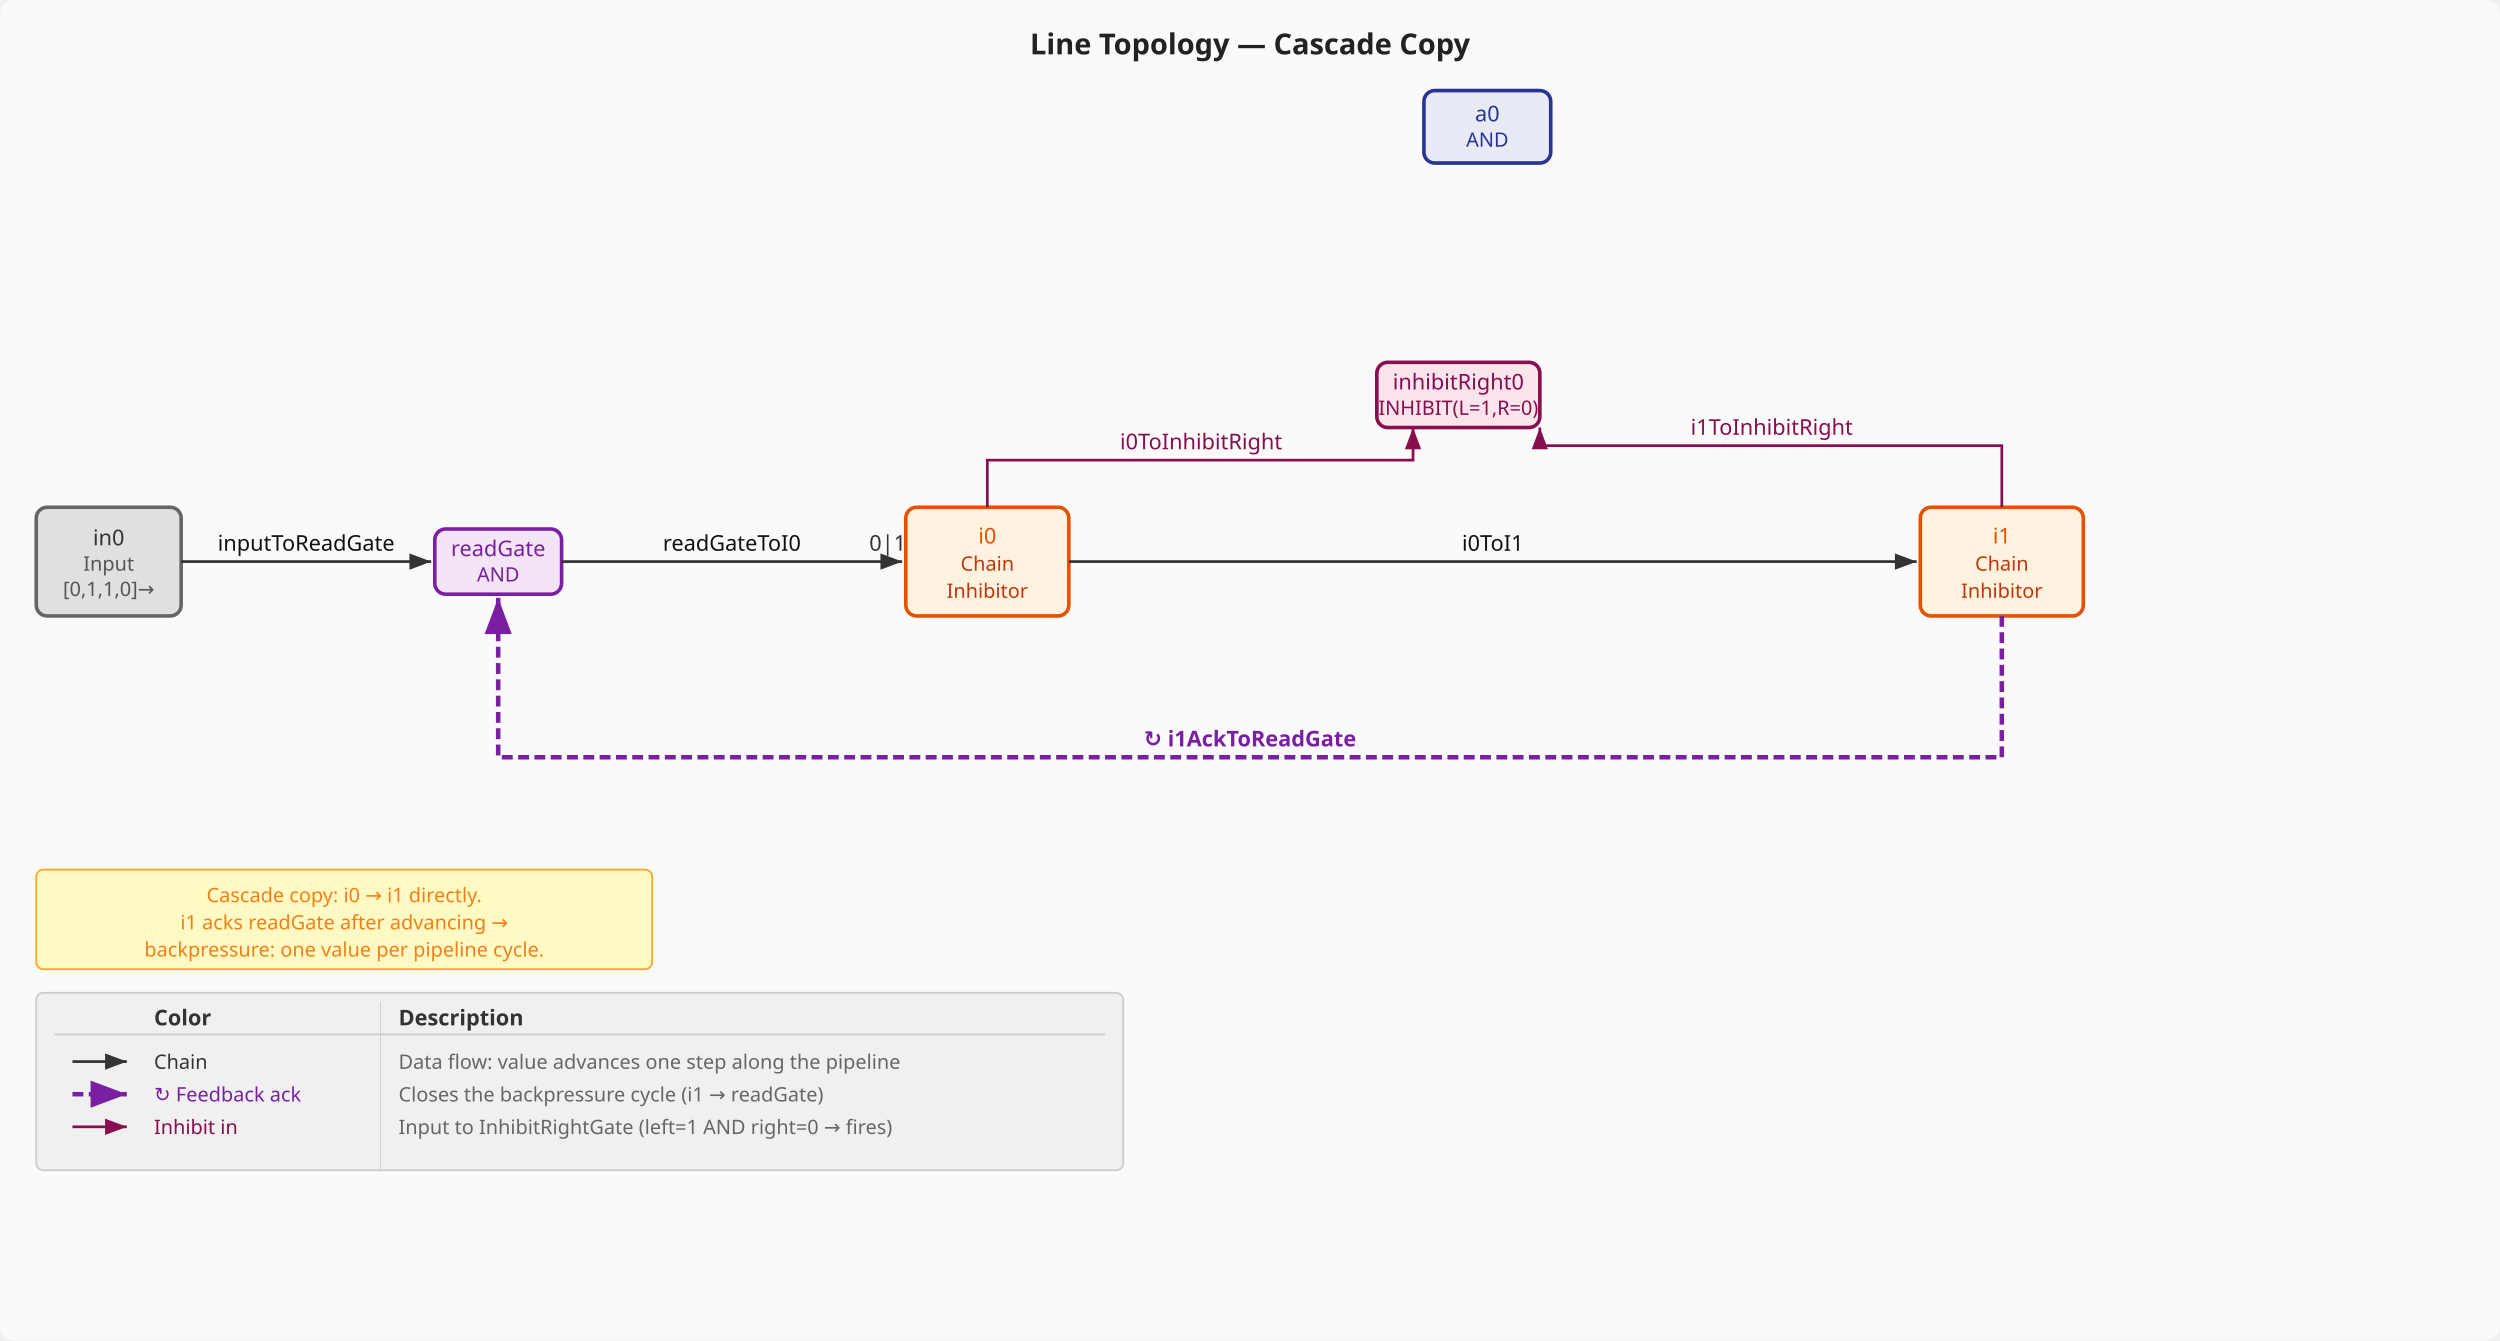
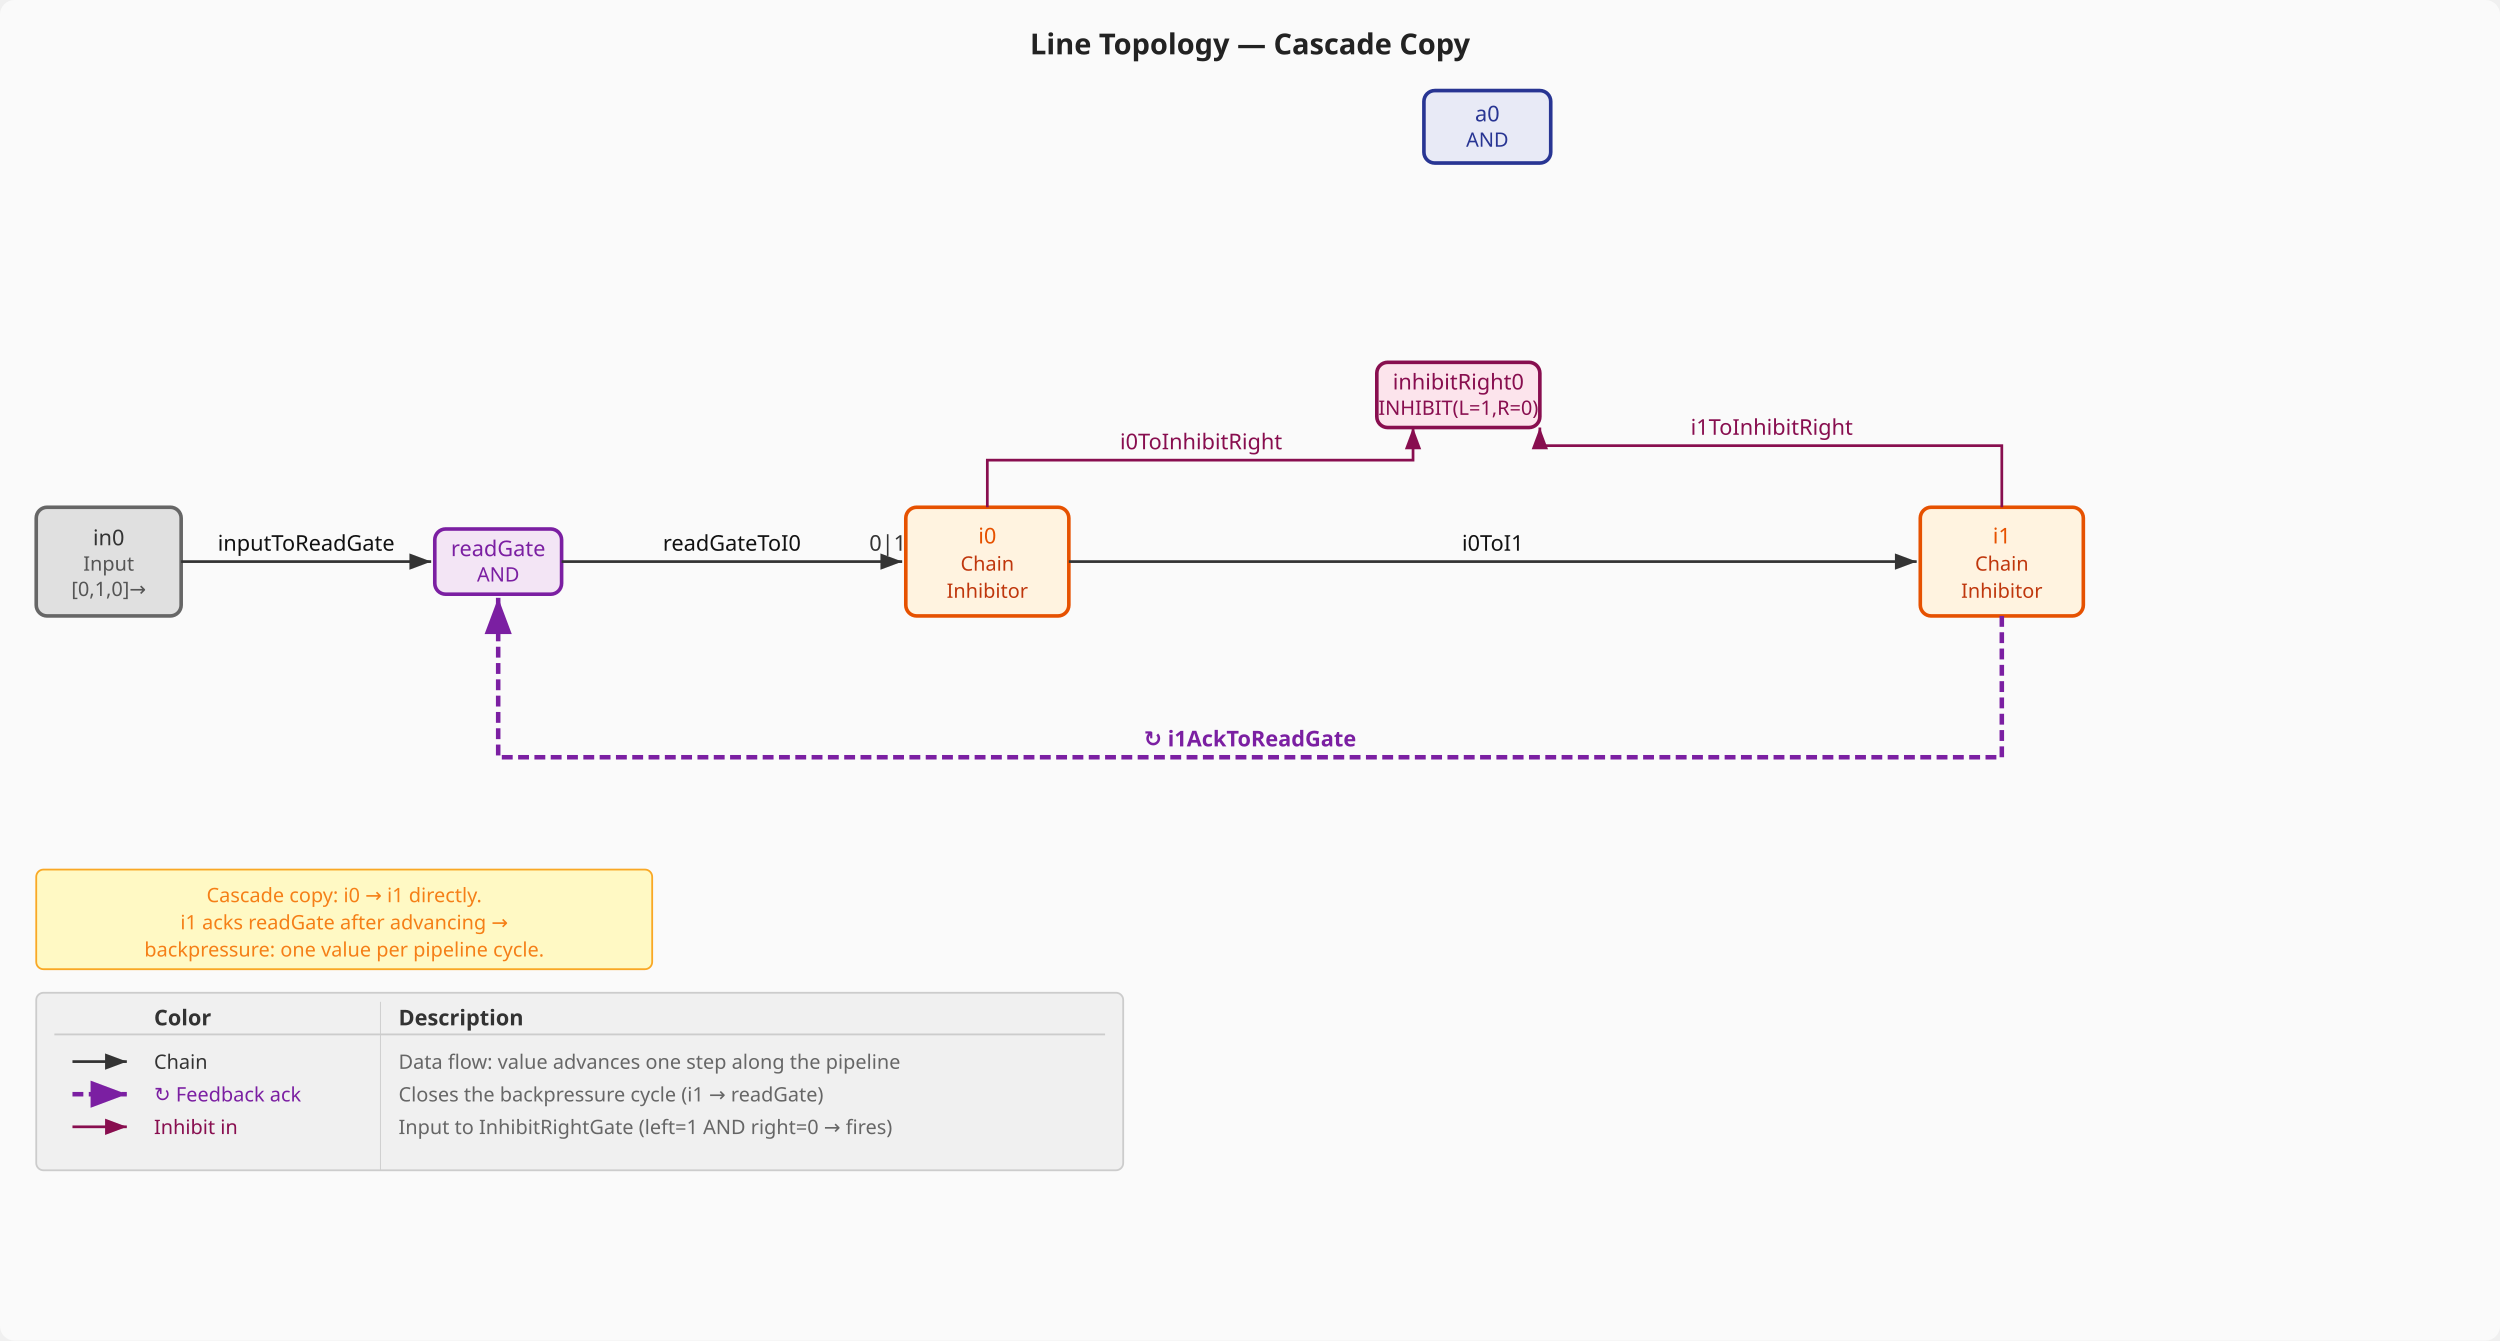
<svg xmlns="http://www.w3.org/2000/svg" viewBox="0 0 1380 740" font-weight="400" font-family="ui-sans-serif, system-ui, sans-serif">
  <style>
    svg { font-family: ui-sans-serif, system-ui, sans-serif; font-size: 12px; font-weight: 400; }

    /* ── Background ─────────────────────────────────────────── */
    .diagram-bg { fill: #fafafa; }

    /* ── Node shapes ─────────────────────────────────────────── */
    .shape-input       { fill: #e0e0e0; stroke: #666;    stroke-width: 2; }
    .shape-inhibitor   { fill: #fff3e0; stroke: #e65100; stroke-width: 2; }
    .shape-and-gate    { fill: #f3e5f5; stroke: #7b1fa2; stroke-width: 2; }
    .shape-pattern-and { fill: #e8eaf6; stroke: #283593; stroke-width: 2; }
    .shape-inhibit-right { fill: #fce4ec; stroke: #880e4f; stroke-width: 2; }

    /* ── Node text ───────────────────────────────────────────── */
    .node-title    { text-anchor: middle; font-weight: normal; font-size: 12px; }
    .node-sublabel { text-anchor: middle; font-weight: normal; font-size: 11px; }
    .node-type     { text-anchor: middle; font-weight: normal; font-size: 11px; }

    .text-input         { fill: #333; }
    .text-sublabel      { fill: #555; }
    .text-inhibitor     { fill: #e65100; }
    .text-inhibitor-sub { fill: #bf360c; }
    .text-and-gate      { fill: #7b1fa2; }
    .text-pattern-and   { fill: #283593; }
    .text-inhibit-right { fill: #880e4f; }

    /* ── Edge lines ──────────────────────────────────────────── */
    .chain        { stroke: #333;    stroke-width: 1.5px; fill: none; marker-end: url(#arrow); }
    .feedback-ack { stroke: #7b1fa2; stroke-width: 2.5px; fill: none; stroke-dasharray: 6 3; marker-end: url(#arrow-magenta); }
    .future-out   { stroke: #283593; stroke-width: 1.5px; fill: none; stroke-dasharray: 4 3; opacity: 0.5; marker-end: url(#arrow-indigo); }
    .inhibit-in   { stroke: #880e4f; stroke-width: 1.5px; fill: none; marker-end: url(#arrow-pink); }

    /* ── Edge labels ─────────────────────────────────────────── */
    .edge-label  { font-size: 12px; text-anchor: middle; }
    .value-label { font-size: 12px; text-anchor: middle; }

    /* ── Annotation / legend ─────────────────────────────────── */
    .behavior-note-bg  { fill: #fff9c4; stroke: #f9a825; }
    .behavior-note-text { fill: #f57f17; text-anchor: middle; }
    .legend-bg         { fill: #f0f0f0; stroke: #ccc; }
    .legend-heading    { font-weight: bold; font-size: 12px; fill: #333; }
    .legend-name       { font-size: 11px; }
    .legend-desc       { font-size: 11px; fill: #666; }
    .legend-divider    { stroke: #ccc; }
    .title-text        { font-size: 16px; font-weight: bold; fill: #222; text-anchor: middle; }
  </style>
  <defs>
    <marker id="arrow" markerWidth="8" markerHeight="6" refX="8" refY="3" orient="auto">
      <path d="M0,0 L8,3 L0,6" fill="#333" />
    </marker>
    <marker id="arrow-indigo" markerWidth="8" markerHeight="6" refX="8" refY="3" orient="auto">
      <path d="M0,0 L8,3 L0,6" fill="#283593" />
    </marker>
    <marker id="arrow-magenta" markerWidth="8" markerHeight="6" refX="8" refY="3" orient="auto">
      <path d="M0,0 L8,3 L0,6" fill="#7b1fa2" />
    </marker>
    <marker id="arrow-pink" markerWidth="8" markerHeight="6" refX="8" refY="3" orient="auto">
      <path d="M0,0 L8,3 L0,6" fill="#880e4f" />
    </marker>
  </defs>
  <rect width="1380" height="740" rx="8" class="diagram-bg" />
  <text x="690" y="30" class="title-text">Line Topology — Cascade Copy</text>
  <g id="node-a0" data-role="pattern-and-gate">
    <rect x="786" y="50" width="70" height="40" rx="6" class="shape-pattern-and" />
    <text x="821" y="67" font-weight="100" class="node-title text-pattern-and">a0</text>
    <text x="821" y="81" font-weight="100" class="node-type text-pattern-and">AND</text>
  </g>
  <g id="node-in0" data-role="input">
    <rect x="20" y="280" width="80" height="60" rx="6" class="shape-input" />
    <text x="60" y="301" font-weight="100" class="node-title text-input">in0</text>
    <text x="60" y="315" font-weight="100" class="node-sublabel text-sublabel">Input</text>
-     <text x="60" y="329" font-weight="100" class="node-type text-sublabel">[0,1,1,0]→</text>
+     <text x="60" y="329" font-weight="100" class="node-type text-sublabel">[0,1,0]→</text>
  </g>
  <g id="node-i0" data-role="inhibitor" data-index="0">
    <rect x="500" y="280" width="90" height="60" rx="6" class="shape-inhibitor" />
    <text x="545" y="300" font-weight="100" class="node-title text-inhibitor">i0</text>
    <text x="545" y="315" font-weight="100" class="node-sublabel text-inhibitor-sub">Chain</text>
    <text x="545" y="330" font-weight="100" class="node-sublabel text-inhibitor-sub">Inhibitor</text>
  </g>
  <g id="node-i1" data-role="inhibitor" data-index="1">
    <rect x="1060" y="280" width="90" height="60" rx="6" class="shape-inhibitor" />
    <text x="1105" y="300" font-weight="100" class="node-title text-inhibitor">i1</text>
    <text x="1105" y="315" font-weight="100" class="node-sublabel text-inhibitor-sub">Chain</text>
    <text x="1105" y="330" font-weight="100" class="node-sublabel text-inhibitor-sub">Inhibitor</text>
  </g>
  <g id="node-inhibitRight0" data-role="inhibit-right-gate">
    <rect x="760" y="200" width="90" height="36" rx="6" class="shape-inhibit-right" />
    <text x="805" y="215" font-weight="100" class="node-title text-inhibit-right">inhibitRight0</text>
    <text x="805" y="229" font-weight="100" class="node-type text-inhibit-right">INHIBIT(L=1,R=0)</text>
  </g>
  <g id="node-readGate" data-role="and-gate">
    <rect x="240" y="292" width="70" height="36" rx="6" class="shape-and-gate" />
    <text x="275" y="307" font-weight="100" class="node-title text-and-gate">readGate</text>
    <text x="275" y="321" font-weight="100" class="node-type text-and-gate">AND</text>
  </g>
  <g id="edge-readGateToI0" data-role="edge" class="chain">
    <line x1="310" y1="310" x2="498" y2="310" />
    <text x="404" y="304" font-weight="300" fill="#111" stroke="none" class="edge-label">readGateToI0</text>
    <text x="490" y="304" font-weight="300" fill="#333" stroke="none" class="value-label" text-anchor="end">0|1</text>
  </g>
  <g id="edge-i0ToI1" data-role="edge" class="chain">
    <line x1="590" y1="310" x2="1058" y2="310" />
    <text x="824" y="304" font-weight="300" fill="#111" stroke="none" class="edge-label">i0ToI1</text>
  </g>
  <g id="edge-inputToReadGate" data-role="edge" class="chain">
    <line x1="100" y1="310" x2="238" y2="310" />
    <text x="169" y="304" font-weight="300" fill="#111" stroke="none" class="edge-label" text-anchor="middle">inputToReadGate</text>
  </g>
  <g id="edge-i1AckToReadGate" data-role="edge" class="feedback-ack">
    <path d="M1105,340 L1105,418 L275,418 L275,330" />
    <text x="690" y="412" font-weight="600" fill="#7b1fa2" stroke="none" class="edge-label">↻ i1AckToReadGate</text>
  </g>
  <g id="edge-i0ToInhibitRight" data-role="edge" class="inhibit-in">
    <path d="M545,280 L545,254 L780,254 L780,236" />
    <text x="663" y="248" font-weight="300" fill="#880e4f" stroke="none" class="edge-label">i0ToInhibitRight</text>
  </g>
  <g id="edge-i1ToInhibitRight" data-role="edge" class="inhibit-in">
    <path d="M1105,280 L1105,246 L850,246 L850,236" />
    <text x="978" y="240" font-weight="300" fill="#880e4f" stroke="none" class="edge-label">i1ToInhibitRight</text>
  </g>
  <g id="annotation-backpressure" data-role="annotation">
    <rect x="20" y="480" width="340" height="55" rx="4" class="behavior-note-bg" />
    <text x="190" y="498" font-size="11" class="behavior-note-text">Cascade copy: i0 → i1 directly.</text>
    <text x="190" y="513" font-size="11" class="behavior-note-text">i1 acks readGate after advancing →</text>
    <text x="190" y="528" font-size="11" class="behavior-note-text">backpressure: one value per pipeline cycle.</text>
  </g>
  <g id="legend" data-role="legend">
    <rect x="20" y="548" width="600" height="98" rx="4" class="legend-bg" />
    <text x="85" y="566" text-anchor="start" class="legend-heading">Color</text>
    <text x="220" y="566" text-anchor="start" class="legend-heading">Description</text>
    <line x1="30" y1="571" x2="610" y2="571" class="legend-divider" stroke-width="1" />
    <line x1="210" y1="553" x2="210" y2="646" class="legend-divider" stroke-width="0.5" />
    <g class="chain">
      <line x1="40" y1="586" x2="70" y2="586" />
    </g>
    <text x="85" y="590" text-anchor="start" class="legend-name" fill="#333">Chain</text>
    <text x="220" y="590" text-anchor="start" class="legend-desc">Data flow: value advances one step along the pipeline</text>
    <g class="feedback-ack">
      <line x1="40" y1="604" x2="70" y2="604" />
    </g>
    <text x="85" y="608" text-anchor="start" class="legend-name" fill="#7b1fa2">↻ Feedback ack</text>
    <text x="220" y="608" text-anchor="start" class="legend-desc">Closes the backpressure cycle (i1 → readGate)</text>
    <g class="inhibit-in">
      <line x1="40" y1="622" x2="70" y2="622" />
    </g>
    <text x="85" y="626" text-anchor="start" class="legend-name" fill="#880e4f">Inhibit in</text>
    <text x="220" y="626" text-anchor="start" class="legend-desc">Input to InhibitRightGate (left=1 AND right=0 → fires)</text>
  </g>
  <rect x="20" y="280" width="80" height="60" rx="6" fill="white" stroke="none" opacity="0" pointer-events="none">
    <animate attributeName="opacity" values="0;0.5;0;0" keyTimes="0;0.062;0.125;1" dur="27s" repeatCount="indefinite" />
  </rect>
  <rect x="240" y="292" width="70" height="36" rx="6" fill="white" stroke="none" opacity="0" pointer-events="none">
    <animate attributeName="opacity" values="0;0;0.5;0;0" keyTimes="0;0.12;0.182;0.245;1" dur="27s" repeatCount="indefinite" />
  </rect>
  <rect x="500" y="280" width="90" height="60" rx="6" fill="white" stroke="none" opacity="0" pointer-events="none">
    <animate attributeName="opacity" values="0;0;0.5;0;0" keyTimes="0;0.40;0.46;0.52;1" dur="27s" repeatCount="indefinite" />
  </rect>
  <rect x="760" y="200" width="90" height="36" rx="6" fill="white" stroke="none" opacity="0" pointer-events="none">
    <animate attributeName="opacity" values="0;0;0.5;0;0" keyTimes="0;0.96;0.97;0.98;1" dur="27s" repeatCount="indefinite" />
  </rect>
  <rect x="1060" y="280" width="90" height="60" rx="6" fill="white" stroke="none" opacity="0" pointer-events="none">
    <animate attributeName="opacity" values="0;0;0.5;0;0" keyTimes="0;0.93;0.95;0.98;1" dur="27s" repeatCount="indefinite" />
  </rect>
  <path d="M100,310 L238,310" stroke="#333" stroke-width="3" fill="none" stroke-dasharray="20,9999" stroke-dashoffset="0" opacity="0" pointer-events="none">
    <animate attributeName="stroke-dashoffset" values="0;0;-138;-138" keyTimes="0;0.06;0.175;1" dur="27s" repeatCount="indefinite" />
    <animate attributeName="opacity" values="0;0;1;1;0;0" keyTimes="0;0.055;0.06;0.175;0.18;1" dur="27s" repeatCount="indefinite" />
  </path>
  <path d="M310,310 L498,310" stroke="#333" stroke-width="3" fill="none" stroke-dasharray="20,9999" stroke-dashoffset="0" opacity="0" pointer-events="none">
    <animate attributeName="stroke-dashoffset" values="0;0;-188;-188" keyTimes="0;0.18;0.389;1" dur="27s" repeatCount="indefinite" />
    <animate attributeName="opacity" values="0;0;1;1;0;0" keyTimes="0;0.175;0.18;0.389;0.394;1" dur="27s" repeatCount="indefinite" />
  </path>
  <path d="M545,280 L545,254 L780,254 L780,236" stroke="#880e4f" stroke-width="3" fill="none" stroke-dasharray="20,9999" stroke-dashoffset="0" opacity="0" pointer-events="none">
    <animate attributeName="stroke-dashoffset" values="0;0;-290;-290" keyTimes="0;0.46;0.56;1" dur="27s" repeatCount="indefinite" />
    <animate attributeName="opacity" values="0;0;1;1;0;0" keyTimes="0;0.455;0.46;0.56;0.565;1" dur="27s" repeatCount="indefinite" />
  </path>
  <path d="M1105,280 L1105,246 L850,246 L850,236" stroke="#880e4f" stroke-width="3" fill="none" stroke-dasharray="20,9999" stroke-dashoffset="0" opacity="0" pointer-events="none">
    <animate attributeName="stroke-dashoffset" values="0;0;-350;-350" keyTimes="0;0.95;0.97;1" dur="27s" repeatCount="indefinite" />
    <animate attributeName="opacity" values="0;0;1;1;0;0" keyTimes="0;0.945;0.95;0.97;0.975;1" dur="27s" repeatCount="indefinite" />
  </path>
  <path d="M1105,340 L1105,418 L275,418 L275,330" stroke="#7b1fa2" stroke-width="4" fill="none" stroke-dasharray="20,9999" stroke-dashoffset="0" opacity="0" pointer-events="none">
    <animate attributeName="stroke-dashoffset" values="0;-996;-996" keyTimes="0;0.14;1" dur="27s" repeatCount="indefinite" />
    <animate attributeName="opacity" values="0;1;1;0.4;0;0" keyTimes="0;0.005;0.14;0.15;0.16;1" dur="27s" repeatCount="indefinite" />
  </path>
  <path d="M1105,340 L1105,418 L275,418 L275,330" stroke="#7b1fa2" stroke-width="4" fill="none" stroke-dasharray="20,9999" stroke-dashoffset="0" opacity="0" pointer-events="none">
    <animate attributeName="stroke-dashoffset" values="0;0;-996;-996;-996" keyTimes="0;0.83;0.97;0.99;1" dur="27s" repeatCount="indefinite" />
    <animate attributeName="opacity" values="0;0;1;1;0.4;0;0" keyTimes="0;0.825;0.83;0.97;0.98;0.99;1" dur="27s" repeatCount="indefinite" />
  </path>
  <circle cx="1105" cy="340" r="10" fill="#7b1fa2" stroke="none" opacity="0" pointer-events="none">
    <animate attributeName="opacity" values="0;0;0.6;0;0" keyTimes="0;0.815;0.825;0.84;1" dur="27s" repeatCount="indefinite" />
  </circle>
</svg>
